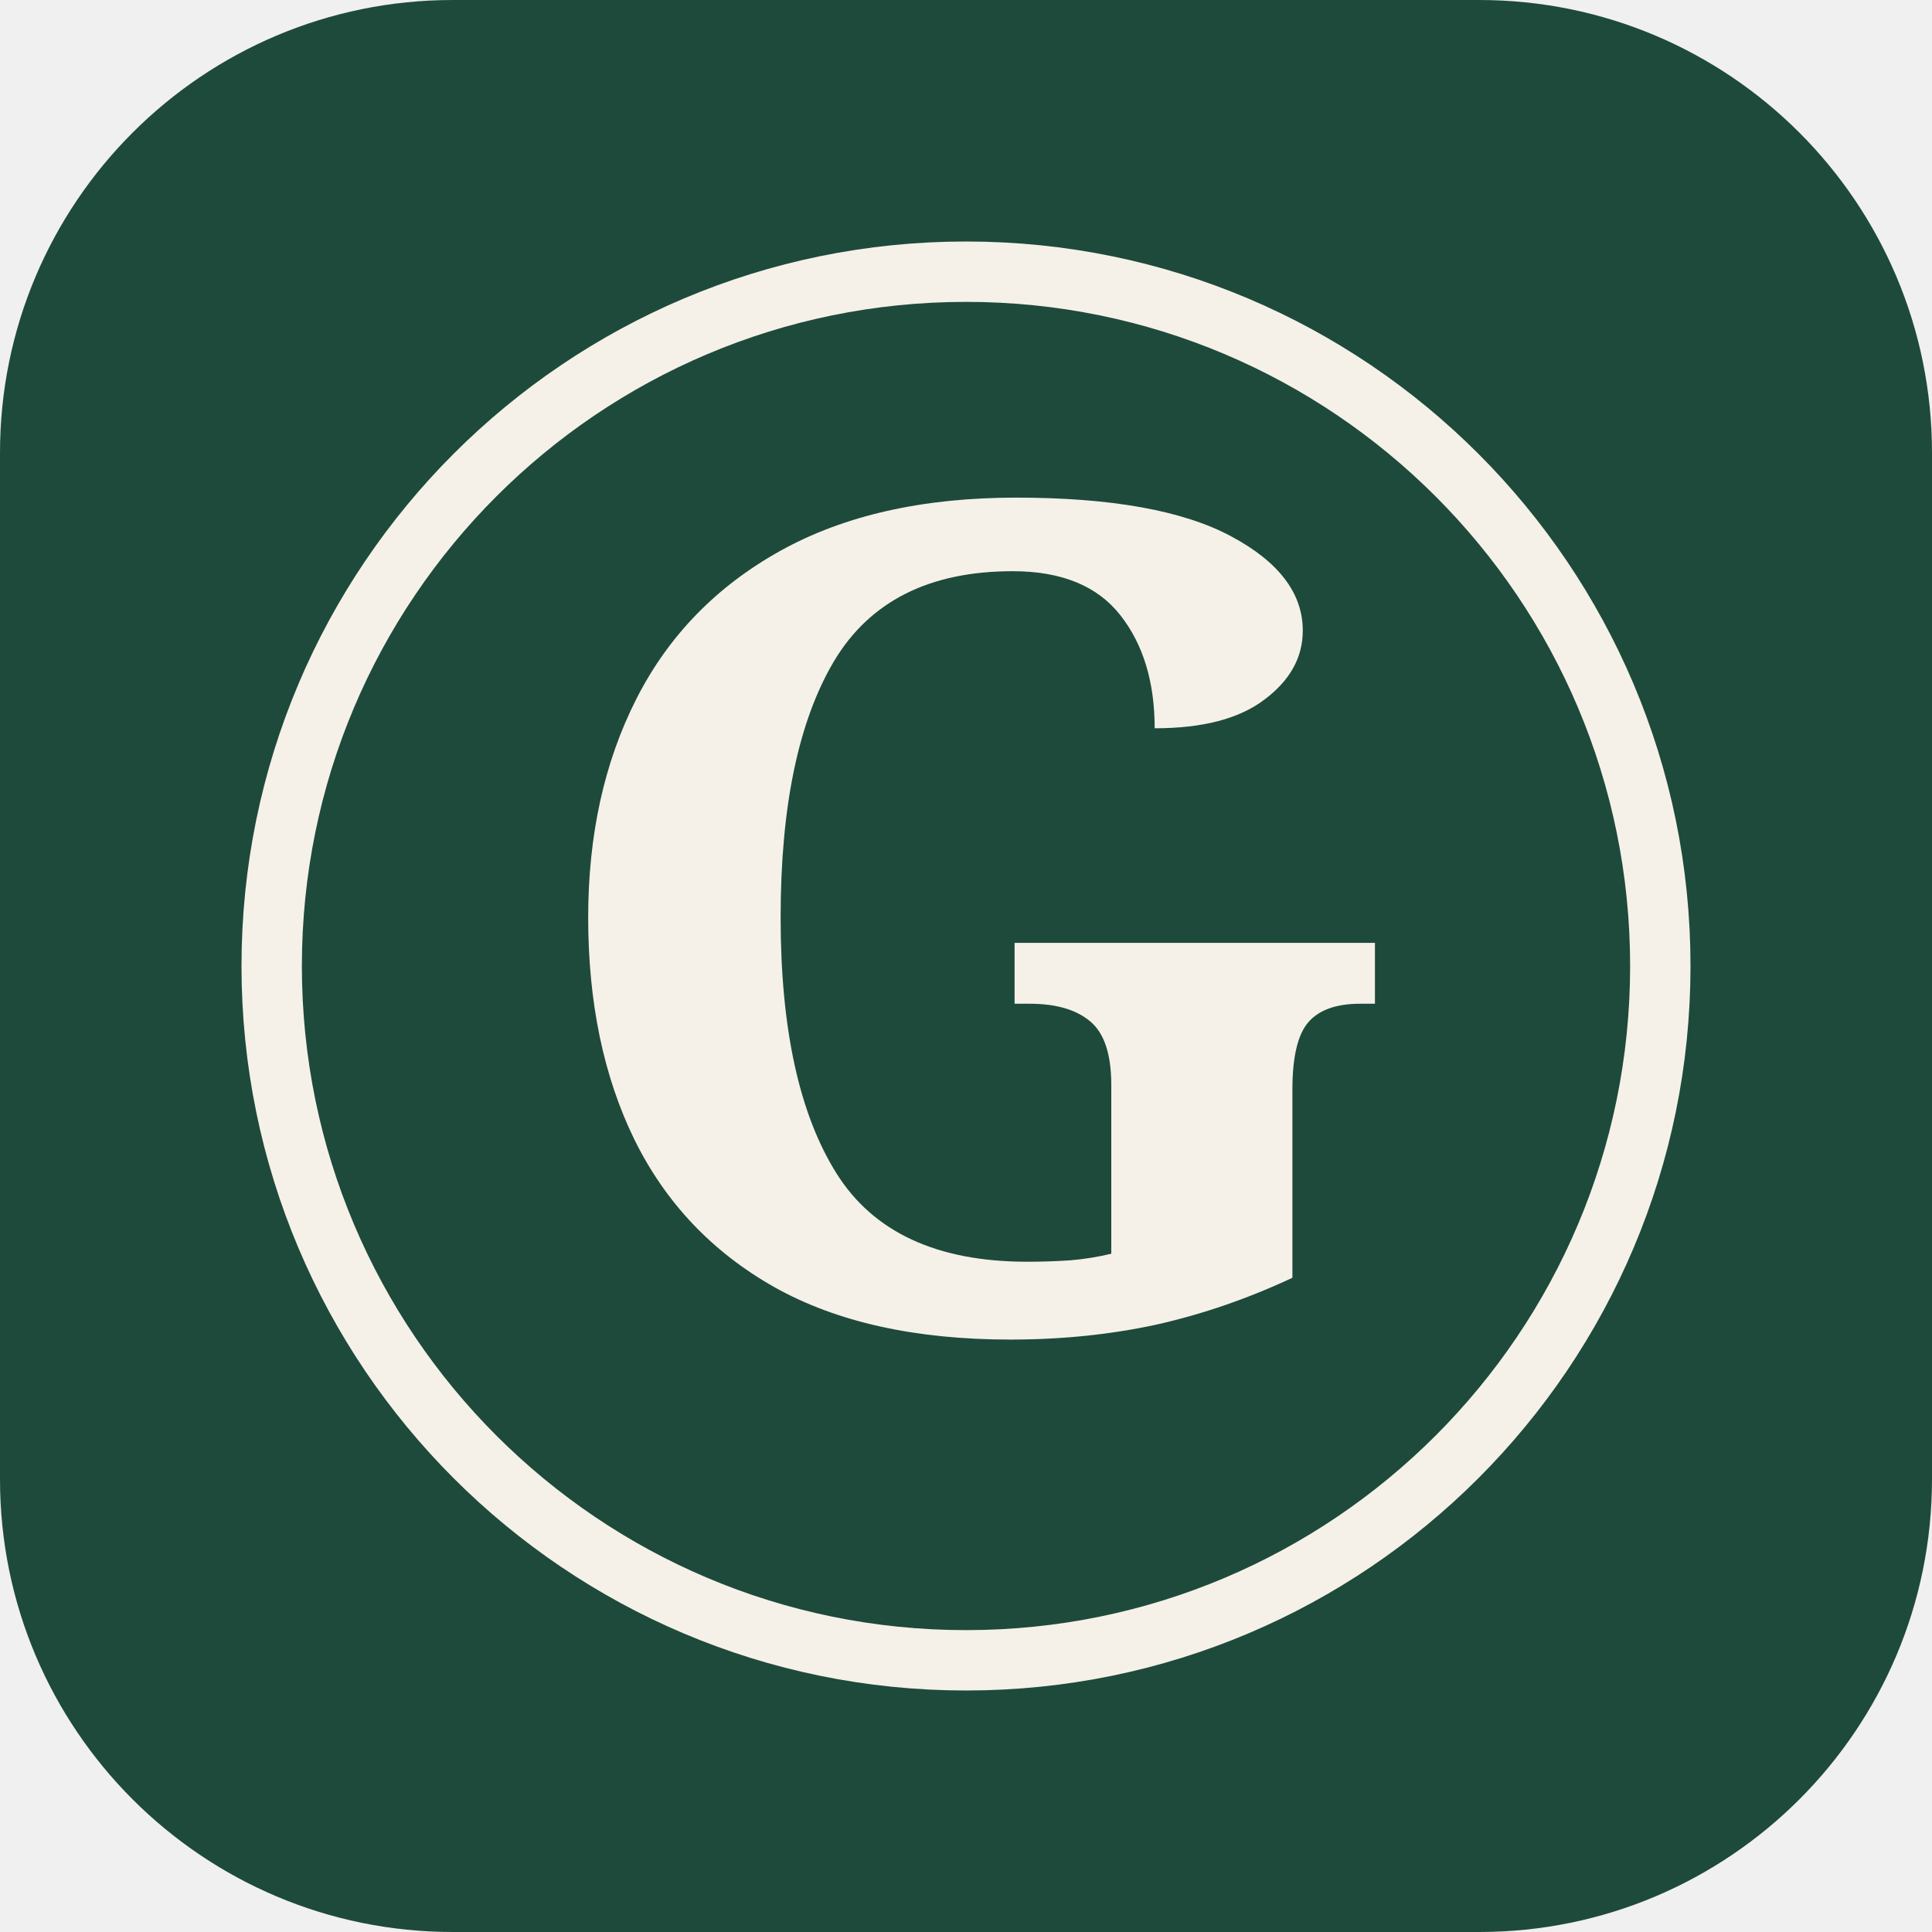
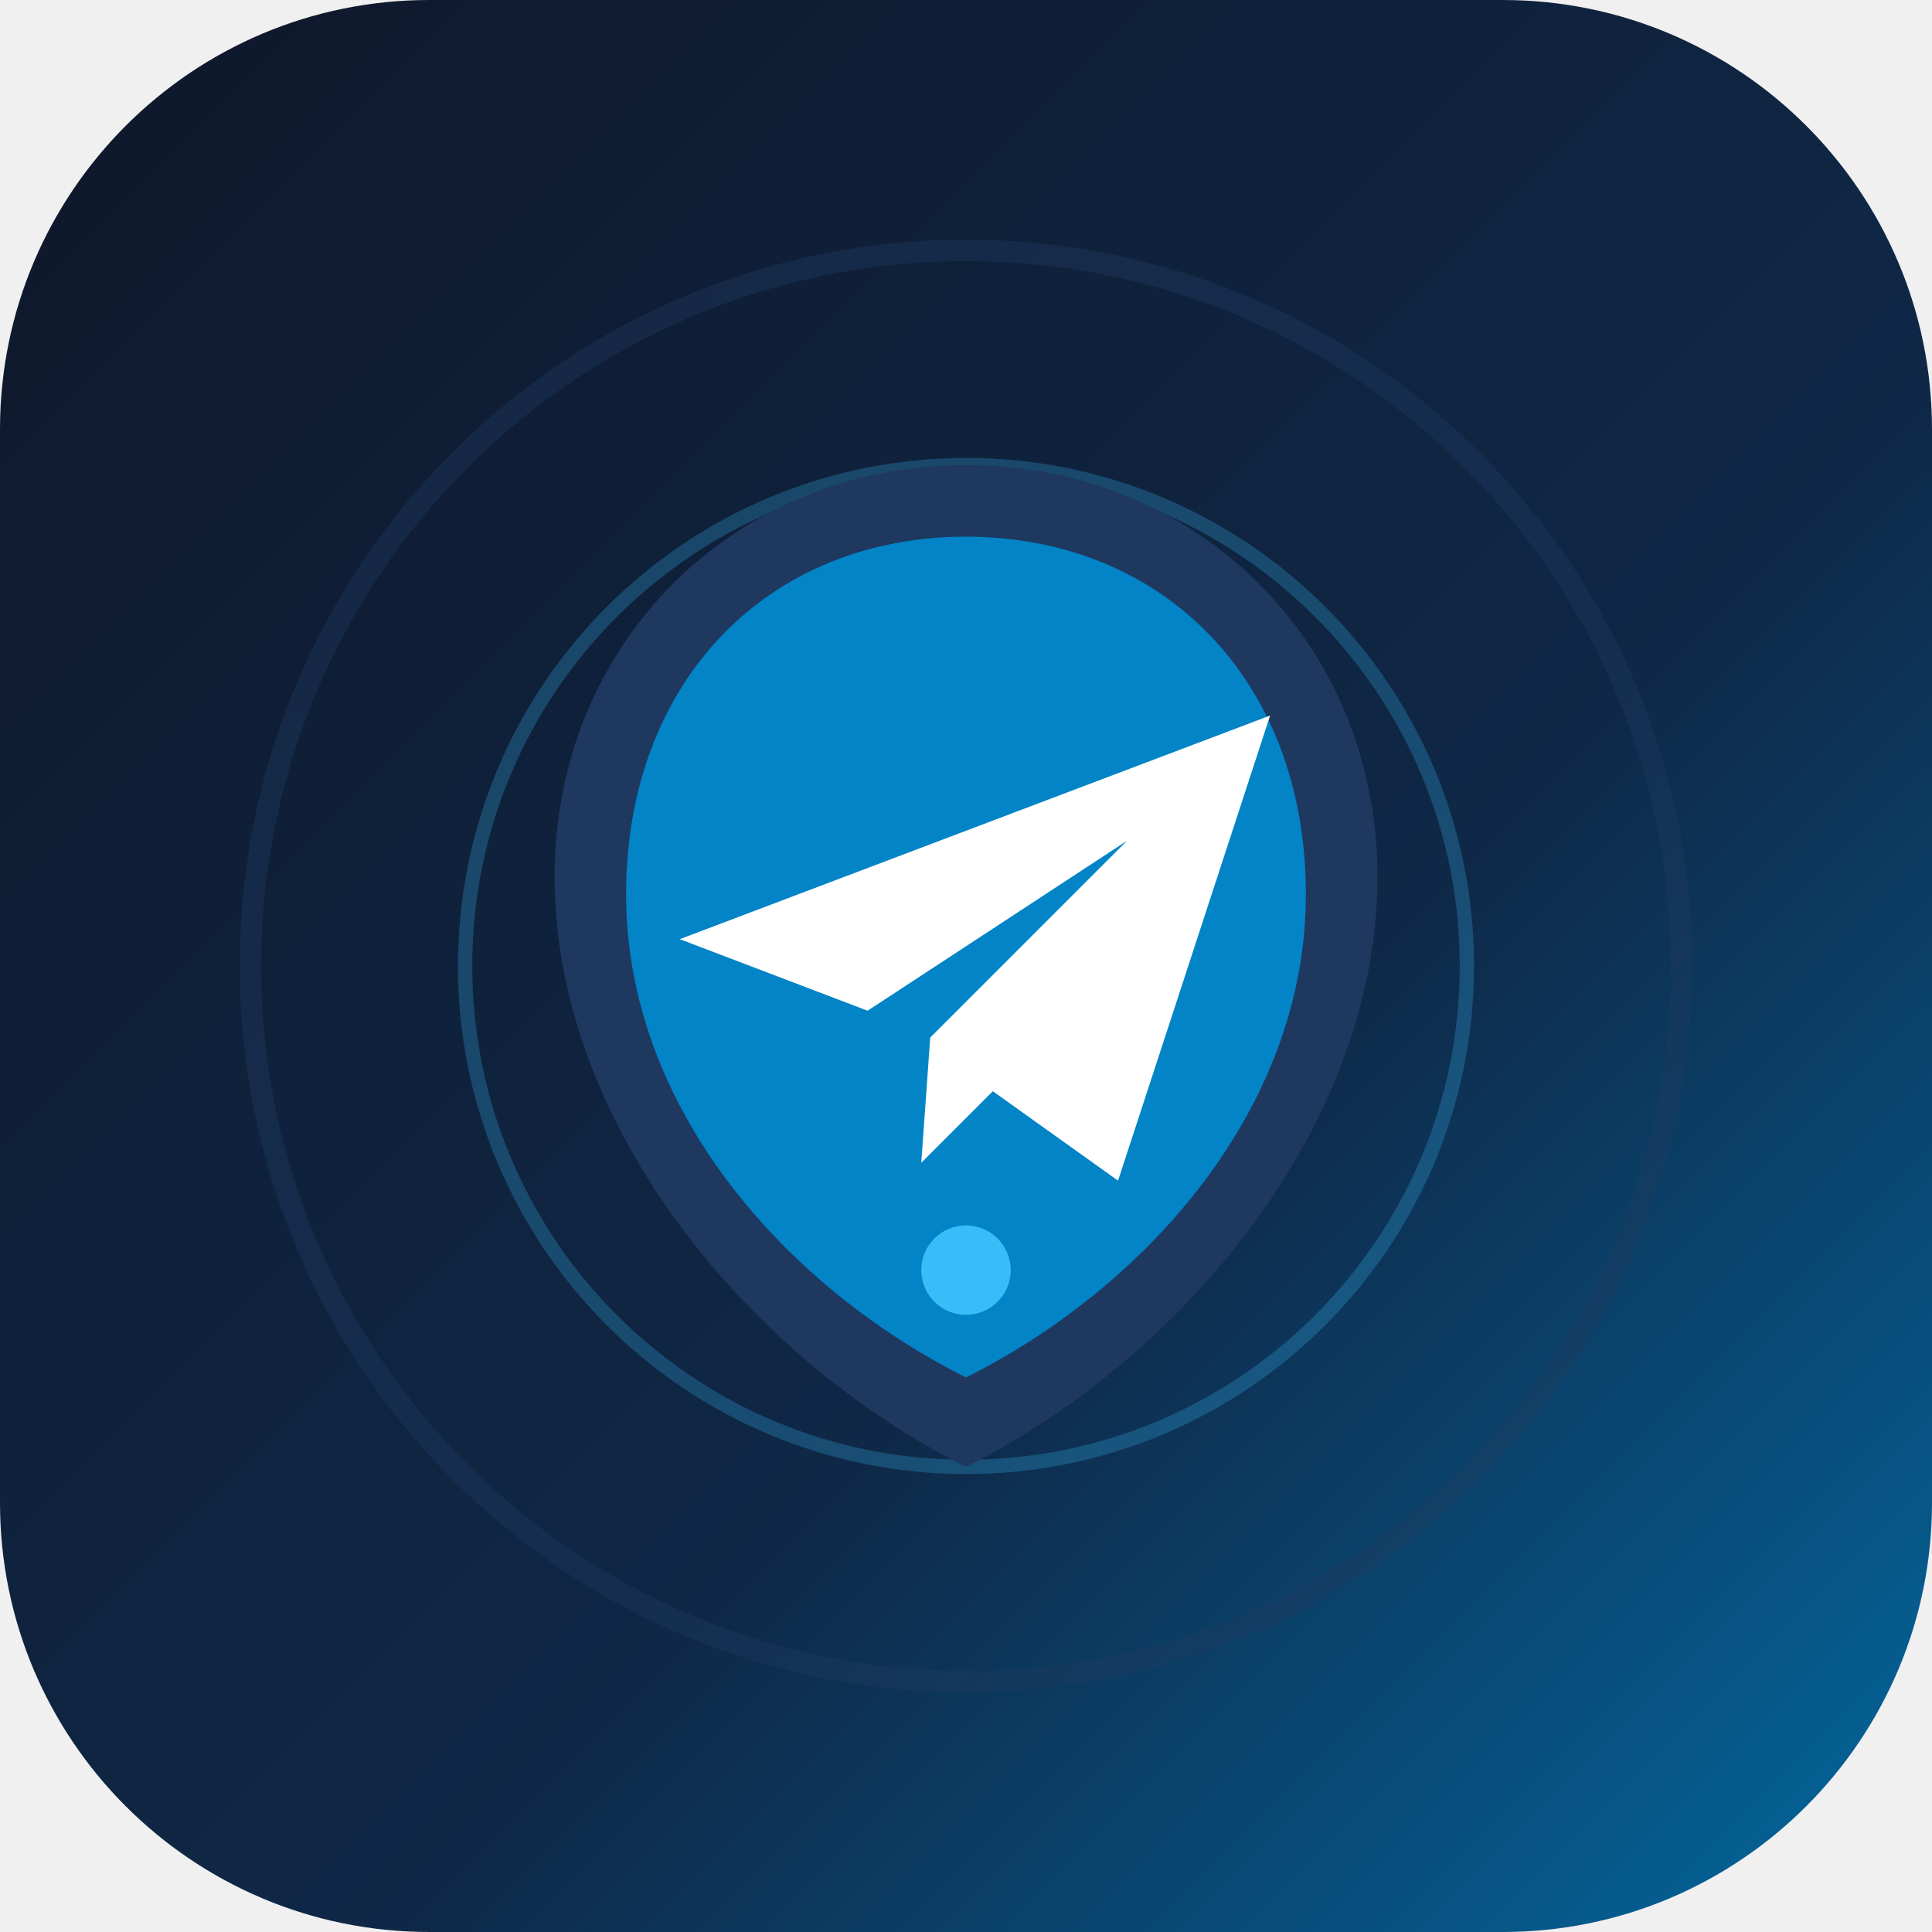
- <svg xmlns="http://www.w3.org/2000/svg" viewBox="0 0 64 64">
-   <rect width="64" height="64" rx="15" fill="#1e4a3b" />
-   <circle cx="32" cy="32" r="23" fill="none" stroke="#f5f1e8" stroke-width="2" />
-   <text x="32" y="44" text-anchor="middle" font-family="Georgia,serif" font-size="38" font-weight="bold" fill="#f5f1e8">G</text>
+ <svg xmlns="http://www.w3.org/2000/svg" viewBox="0 0 108 108">
+   <defs>
+     <linearGradient id="bg" x1="0" y1="0" x2="1" y2="1">
+       <stop offset="0" stop-color="#0F172A" />
+       <stop offset=".6" stop-color="#0F2847" />
+       <stop offset="1" stop-color="#0369A1" />
+     </linearGradient>
+     <clipPath id="app-shape">
+       <rect width="108" height="108" rx="24" />
+     </clipPath>
+   </defs>
+   <g clip-path="url(#app-shape)">
+     <rect width="108" height="108" fill="url(#bg)" />
+     <circle cx="54" cy="54" r="40" fill="none" stroke="#1E3A5F" stroke-opacity=".4" stroke-width="1.2" />
+     <circle cx="54" cy="54" r="28" fill="none" stroke="#38BDF8" stroke-opacity=".25" stroke-width=".8" />
+     <path fill="#1E3860" d="M54 26c-13 0-23 10-23 23 0 14 11 27 23 33 12-6 23-19 23-33 0-13-10-23-23-23Z" />
+     <path fill="#0284C7" d="M54 30c-11 0-19 8-19 20 0 12 9 22 19 27 10-5 19-15 19-27 0-12-8-20-19-20Z" />
+     <path fill="#fff" d="m71 40-33 12.5 10.5 4L63 47 52 58l-.5 7 4-4 7 5 8.5-26Z" />
+     <circle cx="54" cy="71" r="2.5" fill="#38BDF8" />
+   </g>
</svg>
